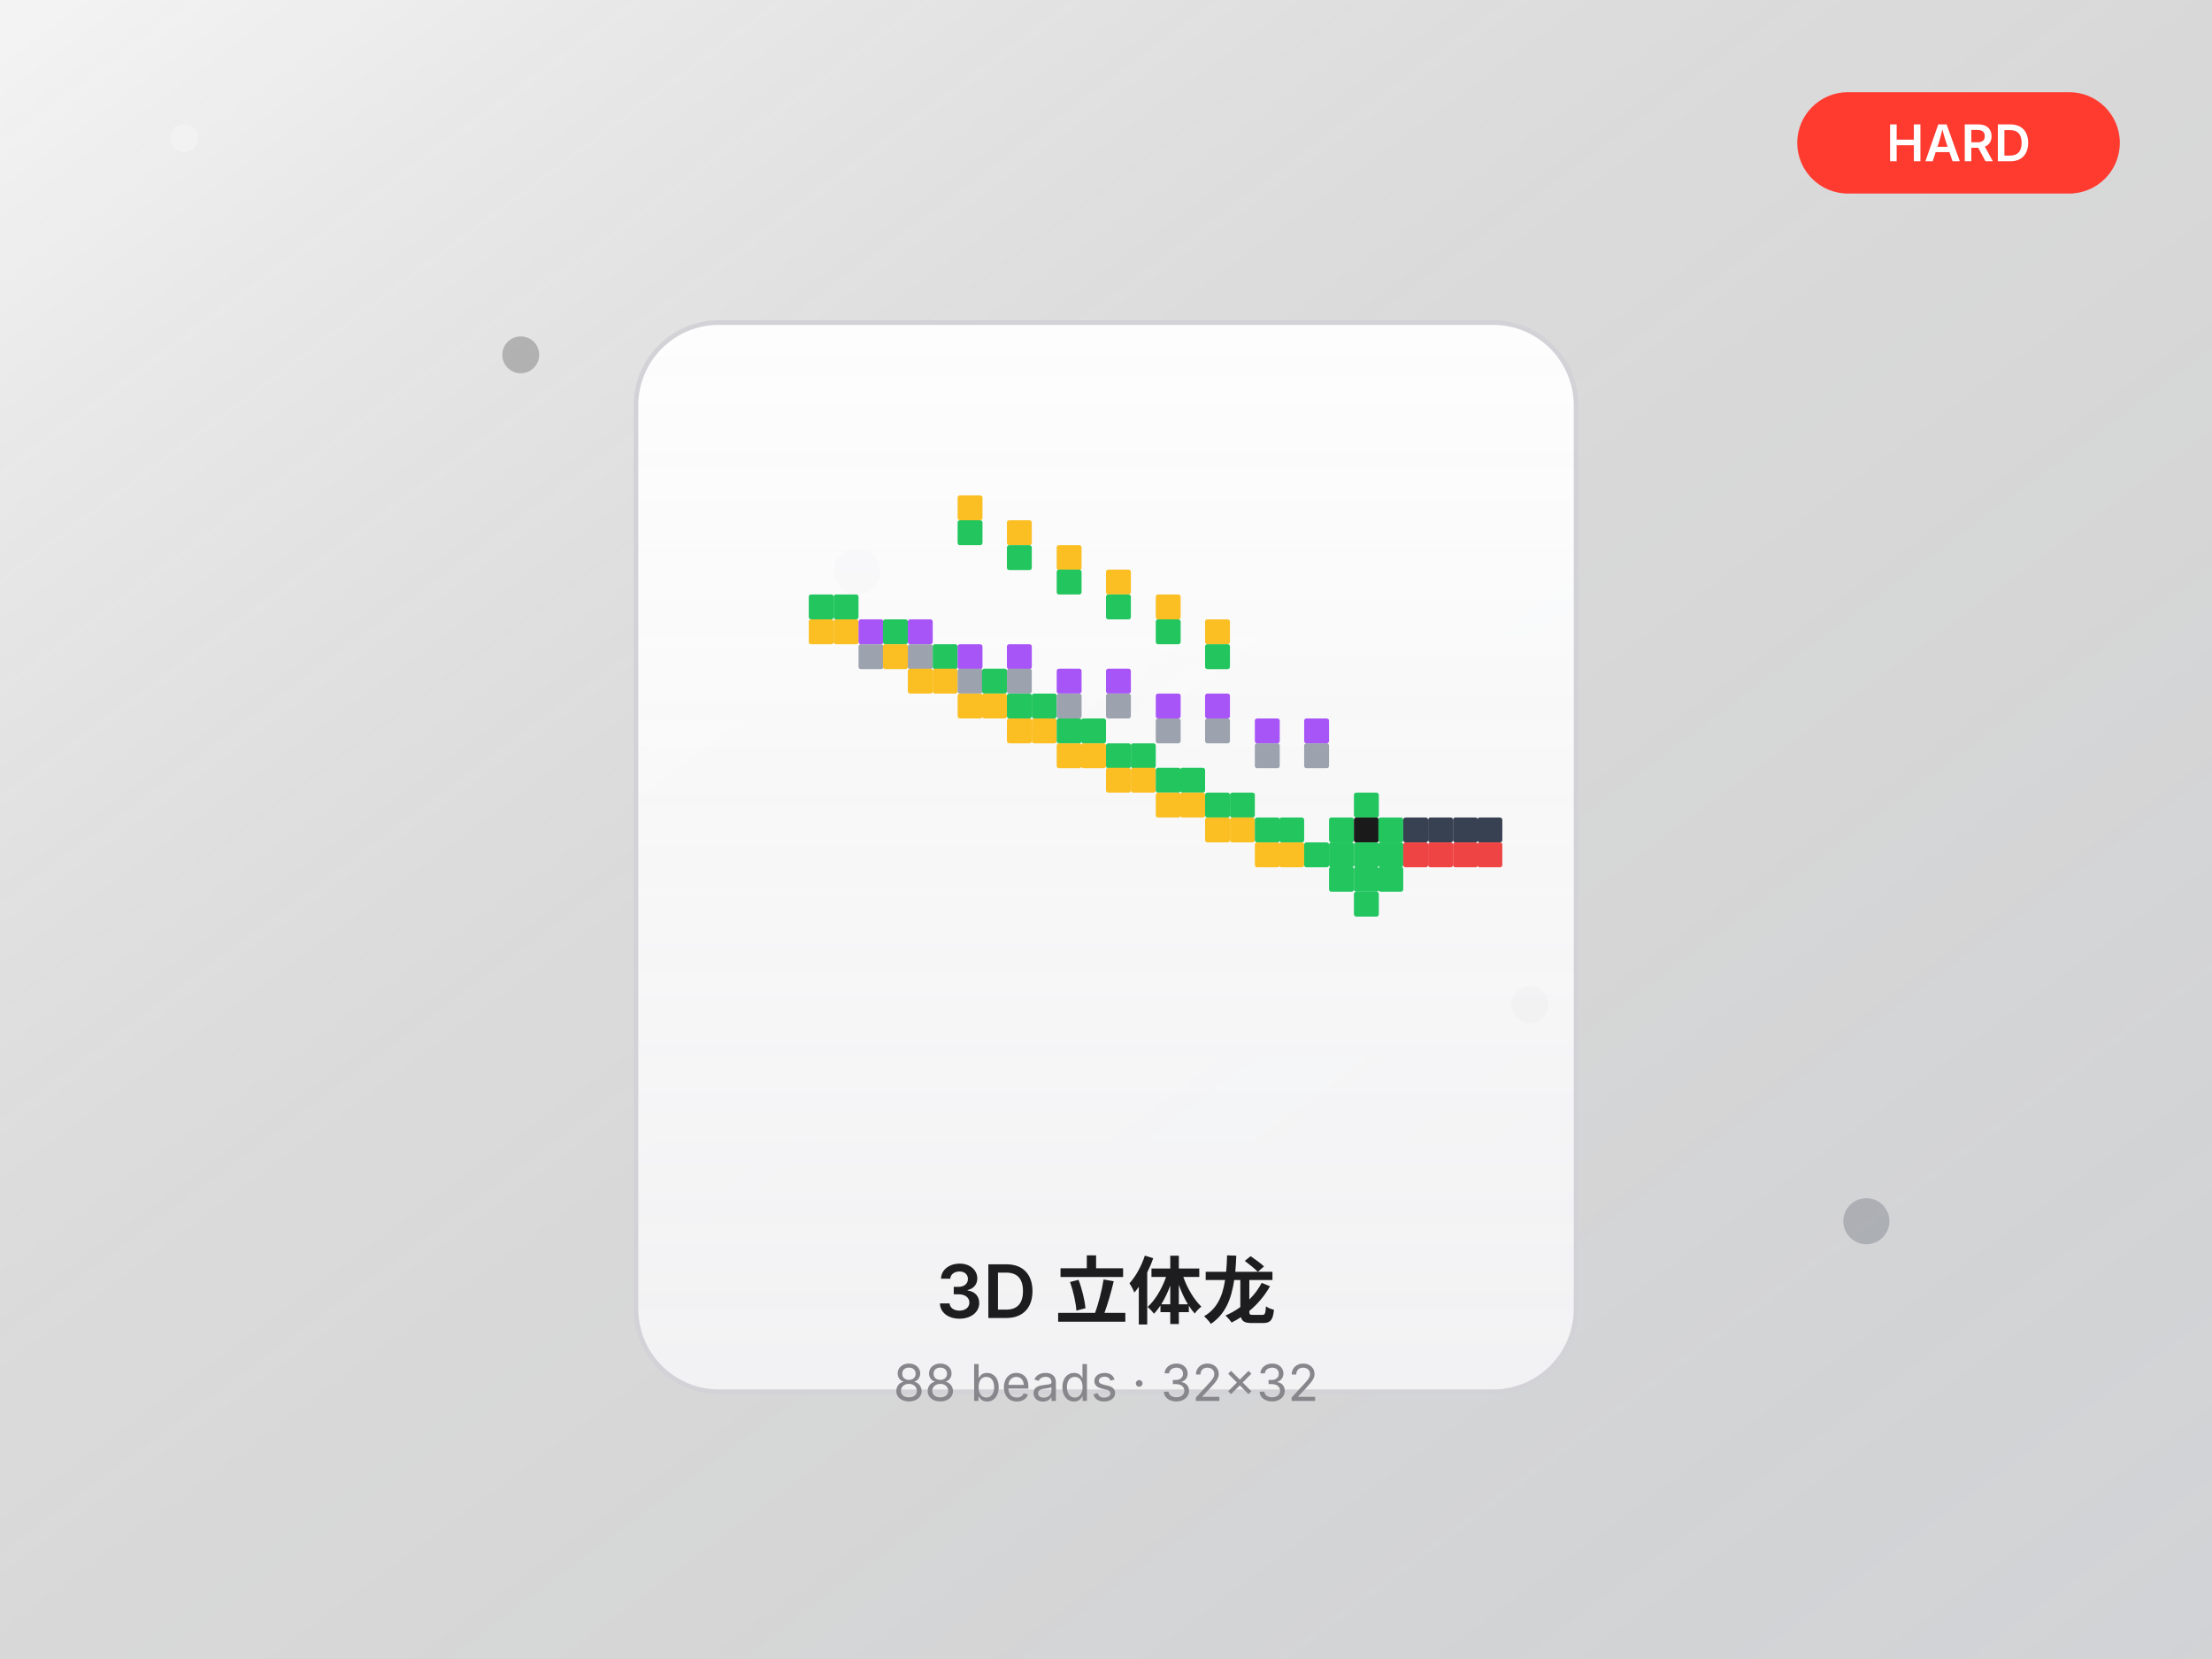
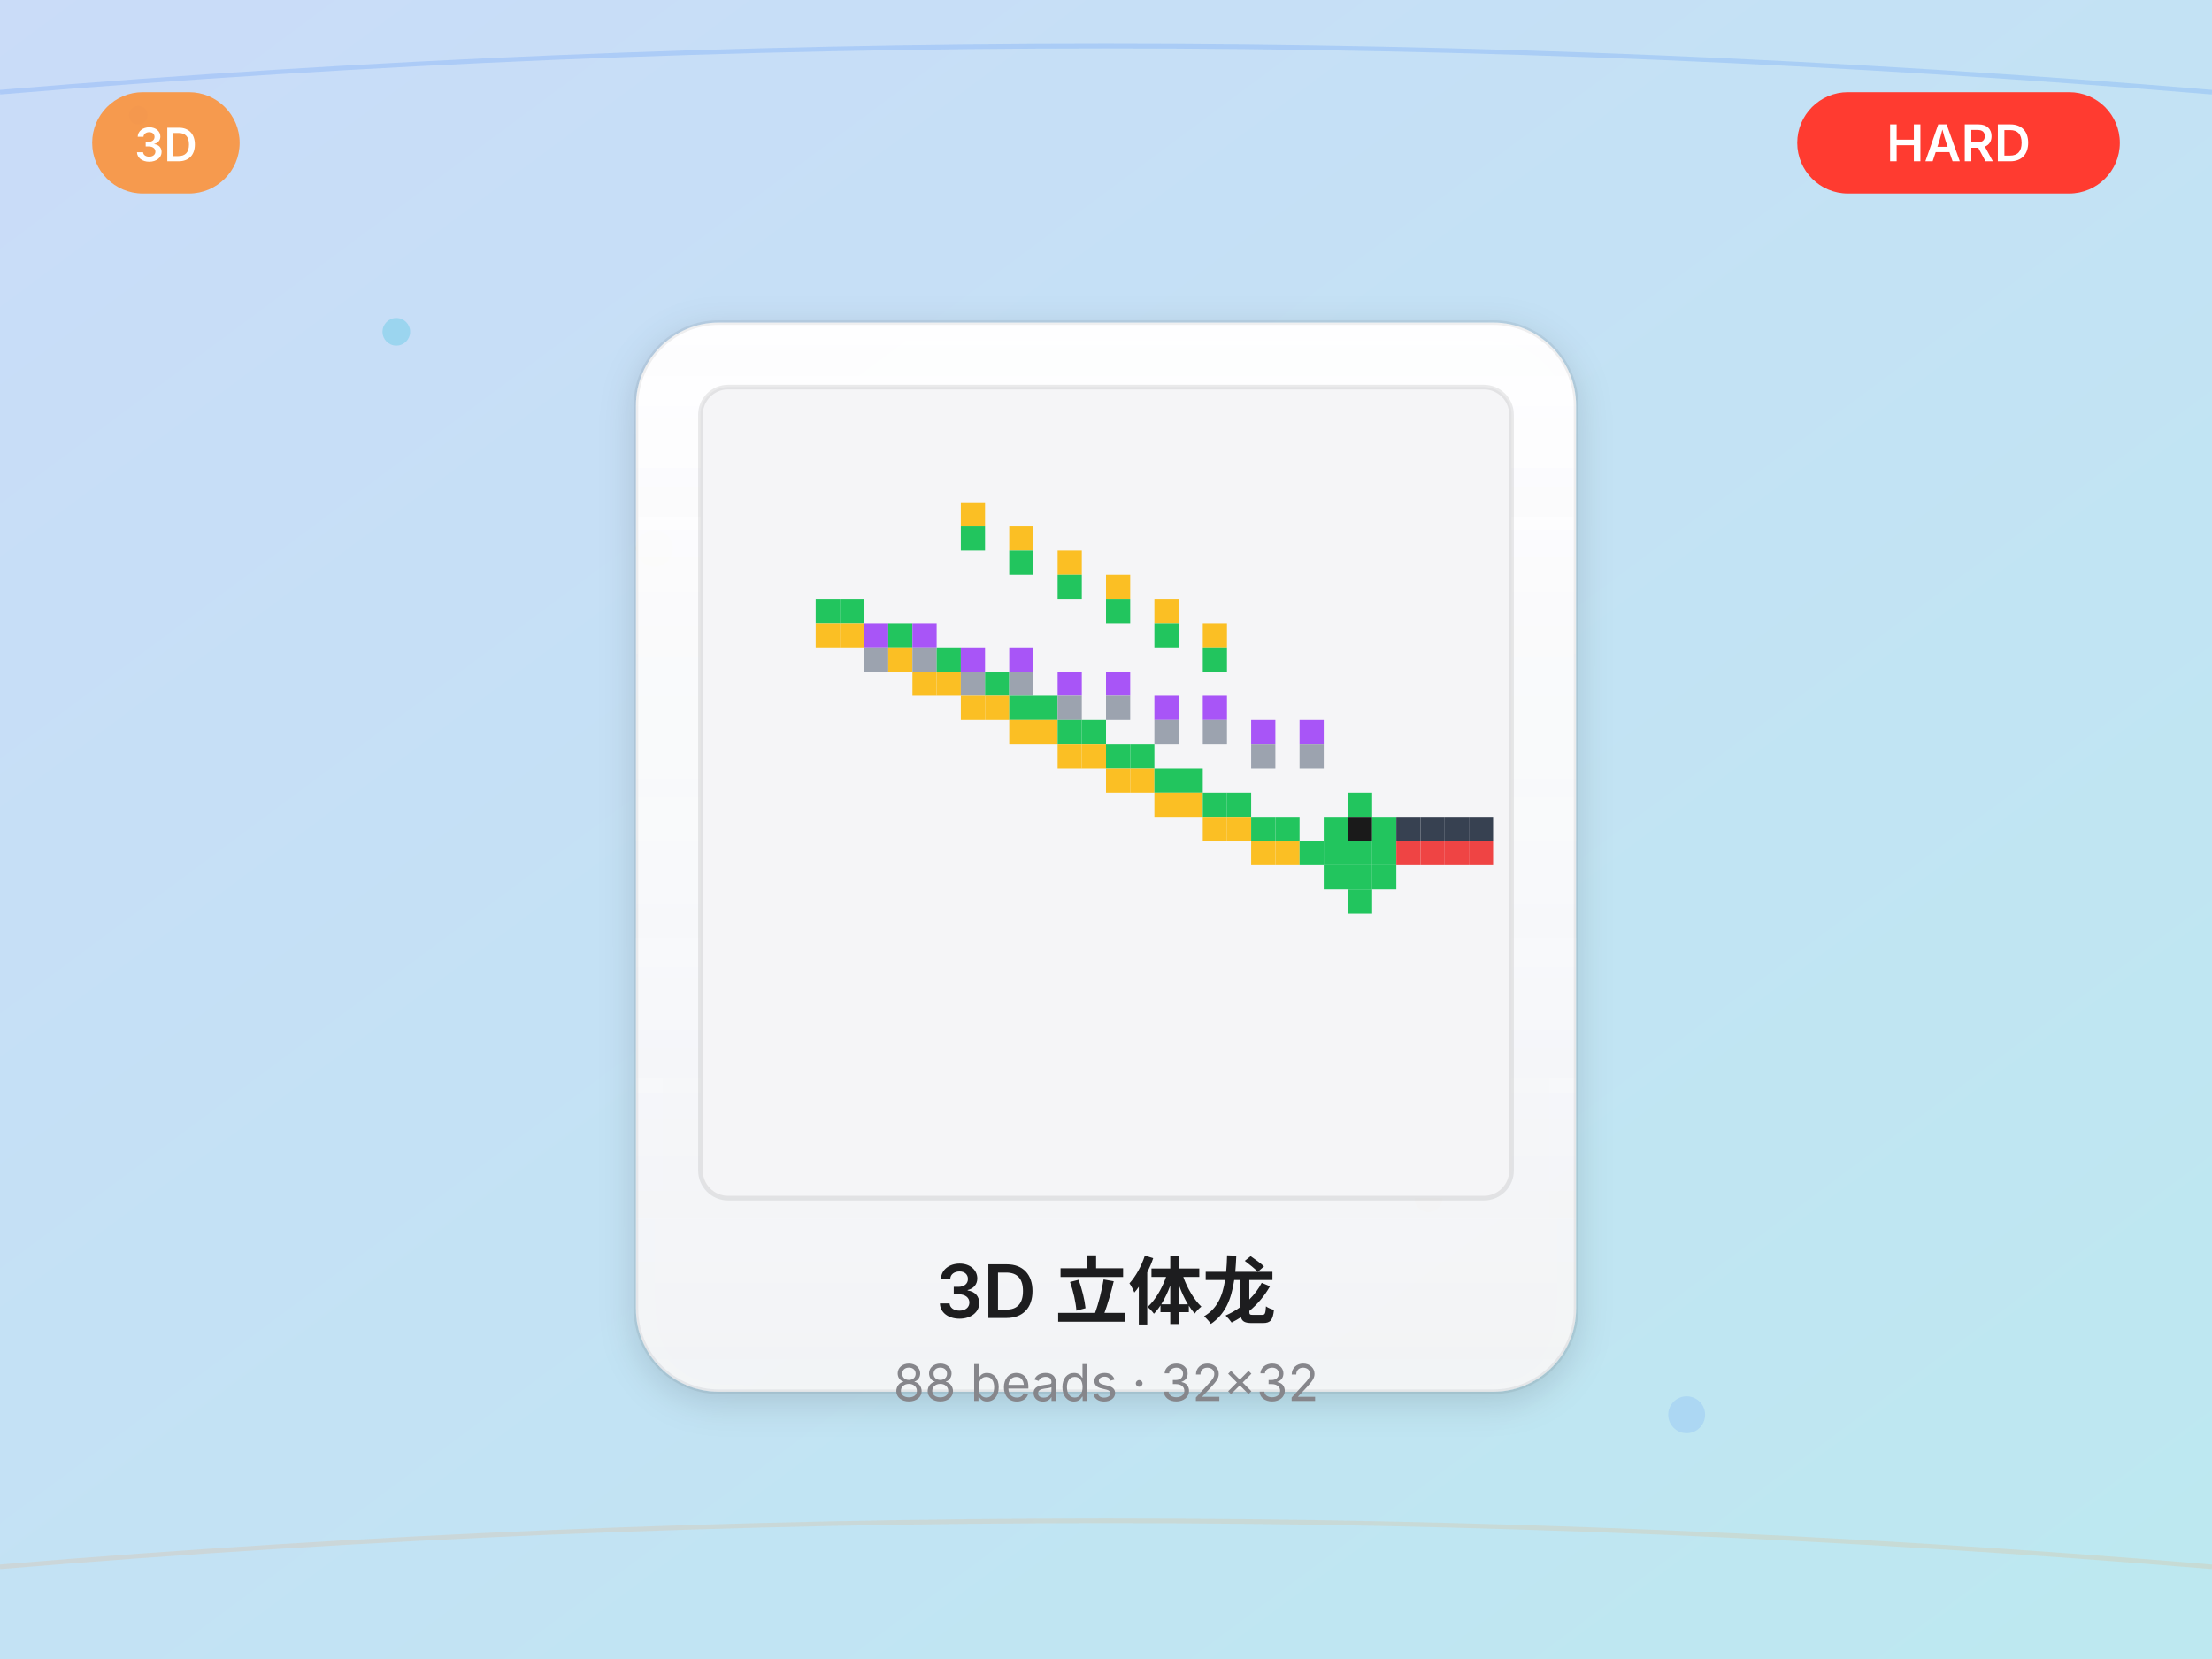
<svg xmlns="http://www.w3.org/2000/svg" viewBox="0 0 480 360" width="480" height="360">
  <defs>
    <linearGradient id="bgpixel3ddragon3d011" x1="0%" y1="0%" x2="100%" y2="100%">
-       <stop offset="0%" stop-color="#FFFFFF" stop-opacity="0.18" />
-       <stop offset="50%" stop-color="#1A1A1A" stop-opacity="0.12" />
-       <stop offset="100%" stop-color="#374151" stop-opacity="0.18" />
+       <stop offset="0%" stop-color="#3B82F6" stop-opacity="0.25" />
+       <stop offset="100%" stop-color="#06B6D4" stop-opacity="0.25" />
    </linearGradient>
    <linearGradient id="cardpixel3ddragon3d011" x1="0%" y1="0%" x2="0%" y2="100%">
-       <stop offset="0%" stop-color="#ffffff" stop-opacity="0.95" />
-       <stop offset="100%" stop-color="#f5f5f7" stop-opacity="0.9" />
+       <stop offset="0%" stop-color="#ffffff" stop-opacity="0.98" />
+       <stop offset="100%" stop-color="#f5f5f7" stop-opacity="0.95" />
    </linearGradient>
+     <linearGradient id="boardpixel3ddragon3d011" x1="0%" y1="0%" x2="0%" y2="100%">
+       <stop offset="0%" stop-color="#1d1d1f" stop-opacity="0.04" />
+       <stop offset="100%" stop-color="#1d1d1f" stop-opacity="0.08" />
+     </linearGradient>
+     <filter id="shadowpixel3ddragon3d011" x="-10%" y="-10%" width="120%" height="120%">
+       <feGaussianBlur in="SourceAlpha" stdDeviation="4" />
+       <feOffset dx="0" dy="2" />
+       <feComponentTransfer>
+         <feFuncA type="linear" slope="0.15" />
+       </feComponentTransfer>
+       <feMerge>
+         <feMergeNode />
+         <feMergeNode in="SourceGraphic" />
+       </feMerge>
+     </filter>
  </defs>
+   <rect width="480" height="360" fill="#fafafa" />
  <rect width="480" height="360" fill="url(#bgpixel3ddragon3d011)" />
-   <rect width="480" height="360" fill="#FFFFFF" opacity="0.04" />
-   <circle cx="40" cy="30" r="3" fill="#FFFFFF" opacity="0.25" />
-   <circle cx="113" cy="77" r="4" fill="#1A1A1A" opacity="0.25" />
-   <circle cx="186" cy="124" r="5" fill="#374151" opacity="0.25" />
-   <circle cx="259" cy="171" r="3" fill="#FFFFFF" opacity="0.25" />
-   <circle cx="332" cy="218" r="4" fill="#1A1A1A" opacity="0.25" />
-   <circle cx="405" cy="265" r="5" fill="#374151" opacity="0.25" />
-   <rect x="138" y="70" width="204" height="232" rx="18" fill="url(#cardpixel3ddragon3d011)" stroke="#d2d2d7" stroke-width="1" />
-   <rect x="207.8" y="107.5" width="5.4" height="5.4" fill="#FBBF24" rx="0.5" />
-   <rect x="207.8" y="112.9" width="5.4" height="5.4" fill="#22C55E" rx="0.5" />
-   <rect x="218.5" y="112.9" width="5.4" height="5.4" fill="#FBBF24" rx="0.5" />
-   <rect x="218.5" y="118.3" width="5.4" height="5.4" fill="#22C55E" rx="0.5" />
-   <rect x="229.3" y="118.3" width="5.4" height="5.4" fill="#FBBF24" rx="0.5" />
-   <rect x="229.3" y="123.6" width="5.4" height="5.4" fill="#22C55E" rx="0.5" />
-   <rect x="240.0" y="123.6" width="5.4" height="5.4" fill="#FBBF24" rx="0.5" />
-   <rect x="175.5" y="129.0" width="5.4" height="5.4" fill="#22C55E" rx="0.5" />
-   <rect x="180.9" y="129.0" width="5.4" height="5.4" fill="#22C55E" rx="0.5" />
-   <rect x="240.0" y="129.0" width="5.4" height="5.4" fill="#22C55E" rx="0.5" />
-   <rect x="250.8" y="129.0" width="5.4" height="5.4" fill="#FBBF24" rx="0.5" />
-   <rect x="175.5" y="134.4" width="5.4" height="5.4" fill="#FBBF24" rx="0.5" />
-   <rect x="180.9" y="134.4" width="5.4" height="5.4" fill="#FBBF24" rx="0.5" />
-   <rect x="186.3" y="134.4" width="5.4" height="5.4" fill="#A855F7" rx="0.5" />
-   <rect x="191.6" y="134.4" width="5.4" height="5.4" fill="#22C55E" rx="0.5" />
-   <rect x="197.0" y="134.4" width="5.4" height="5.4" fill="#A855F7" rx="0.5" />
-   <rect x="250.8" y="134.4" width="5.4" height="5.4" fill="#22C55E" rx="0.5" />
-   <rect x="261.5" y="134.4" width="5.4" height="5.4" fill="#FBBF24" rx="0.5" />
-   <rect x="186.3" y="139.8" width="5.4" height="5.4" fill="#9CA3AF" rx="0.5" />
-   <rect x="191.6" y="139.8" width="5.4" height="5.4" fill="#FBBF24" rx="0.5" />
-   <rect x="197.0" y="139.8" width="5.4" height="5.4" fill="#9CA3AF" rx="0.5" />
-   <rect x="202.4" y="139.8" width="5.4" height="5.4" fill="#22C55E" rx="0.5" />
-   <rect x="207.8" y="139.8" width="5.4" height="5.4" fill="#A855F7" rx="0.5" />
-   <rect x="218.5" y="139.8" width="5.4" height="5.4" fill="#A855F7" rx="0.5" />
-   <rect x="261.5" y="139.8" width="5.4" height="5.4" fill="#22C55E" rx="0.5" />
-   <rect x="197.0" y="145.1" width="5.4" height="5.4" fill="#FBBF24" rx="0.5" />
-   <rect x="202.4" y="145.1" width="5.4" height="5.4" fill="#FBBF24" rx="0.5" />
-   <rect x="207.8" y="145.1" width="5.4" height="5.4" fill="#9CA3AF" rx="0.5" />
-   <rect x="213.1" y="145.1" width="5.4" height="5.4" fill="#22C55E" rx="0.5" />
-   <rect x="218.5" y="145.1" width="5.4" height="5.4" fill="#9CA3AF" rx="0.5" />
-   <rect x="229.3" y="145.1" width="5.4" height="5.4" fill="#A855F7" rx="0.5" />
-   <rect x="240.0" y="145.1" width="5.4" height="5.4" fill="#A855F7" rx="0.5" />
-   <rect x="207.8" y="150.5" width="5.4" height="5.4" fill="#FBBF24" rx="0.5" />
-   <rect x="213.1" y="150.5" width="5.4" height="5.4" fill="#FBBF24" rx="0.5" />
-   <rect x="218.5" y="150.5" width="5.4" height="5.4" fill="#22C55E" rx="0.5" />
-   <rect x="223.9" y="150.5" width="5.4" height="5.4" fill="#22C55E" rx="0.5" />
-   <rect x="229.3" y="150.5" width="5.4" height="5.4" fill="#9CA3AF" rx="0.5" />
-   <rect x="240.0" y="150.5" width="5.4" height="5.4" fill="#9CA3AF" rx="0.5" />
-   <rect x="250.8" y="150.5" width="5.4" height="5.4" fill="#A855F7" rx="0.5" />
-   <rect x="261.5" y="150.5" width="5.4" height="5.4" fill="#A855F7" rx="0.5" />
-   <rect x="218.5" y="155.9" width="5.4" height="5.4" fill="#FBBF24" rx="0.5" />
-   <rect x="223.9" y="155.9" width="5.4" height="5.4" fill="#FBBF24" rx="0.5" />
-   <rect x="229.3" y="155.9" width="5.4" height="5.4" fill="#22C55E" rx="0.5" />
-   <rect x="234.6" y="155.9" width="5.4" height="5.4" fill="#22C55E" rx="0.5" />
-   <rect x="250.8" y="155.9" width="5.4" height="5.4" fill="#9CA3AF" rx="0.5" />
-   <rect x="261.5" y="155.9" width="5.4" height="5.4" fill="#9CA3AF" rx="0.5" />
-   <rect x="272.3" y="155.9" width="5.4" height="5.4" fill="#A855F7" rx="0.5" />
-   <rect x="283.0" y="155.9" width="5.4" height="5.4" fill="#A855F7" rx="0.5" />
-   <rect x="229.3" y="161.3" width="5.4" height="5.4" fill="#FBBF24" rx="0.5" />
-   <rect x="234.6" y="161.3" width="5.4" height="5.4" fill="#FBBF24" rx="0.5" />
-   <rect x="240.0" y="161.3" width="5.4" height="5.4" fill="#22C55E" rx="0.5" />
-   <rect x="245.4" y="161.3" width="5.4" height="5.4" fill="#22C55E" rx="0.5" />
-   <rect x="272.3" y="161.3" width="5.4" height="5.4" fill="#9CA3AF" rx="0.5" />
-   <rect x="283.0" y="161.3" width="5.4" height="5.4" fill="#9CA3AF" rx="0.5" />
-   <rect x="240.0" y="166.6" width="5.4" height="5.4" fill="#FBBF24" rx="0.5" />
-   <rect x="245.4" y="166.6" width="5.4" height="5.4" fill="#FBBF24" rx="0.5" />
-   <rect x="250.8" y="166.6" width="5.4" height="5.4" fill="#22C55E" rx="0.5" />
-   <rect x="256.1" y="166.6" width="5.4" height="5.4" fill="#22C55E" rx="0.5" />
-   <rect x="250.8" y="172.0" width="5.4" height="5.4" fill="#FBBF24" rx="0.5" />
-   <rect x="256.1" y="172.0" width="5.4" height="5.4" fill="#FBBF24" rx="0.5" />
-   <rect x="261.5" y="172.0" width="5.4" height="5.4" fill="#22C55E" rx="0.5" />
-   <rect x="266.9" y="172.0" width="5.4" height="5.4" fill="#22C55E" rx="0.5" />
-   <rect x="293.8" y="172.0" width="5.4" height="5.4" fill="#22C55E" rx="0.5" />
-   <rect x="261.5" y="177.4" width="5.4" height="5.4" fill="#FBBF24" rx="0.5" />
-   <rect x="266.9" y="177.4" width="5.4" height="5.4" fill="#FBBF24" rx="0.5" />
-   <rect x="272.3" y="177.4" width="5.4" height="5.4" fill="#22C55E" rx="0.5" />
-   <rect x="277.6" y="177.4" width="5.4" height="5.4" fill="#22C55E" rx="0.5" />
-   <rect x="288.4" y="177.4" width="5.4" height="5.4" fill="#22C55E" rx="0.5" />
-   <rect x="293.8" y="177.4" width="5.4" height="5.4" fill="#1A1A1A" rx="0.5" />
-   <rect x="299.1" y="177.4" width="5.4" height="5.4" fill="#22C55E" rx="0.5" />
-   <rect x="304.5" y="177.4" width="5.4" height="5.4" fill="#374151" rx="0.5" />
-   <rect x="309.9" y="177.4" width="5.4" height="5.4" fill="#374151" rx="0.5" />
-   <rect x="315.3" y="177.4" width="5.4" height="5.4" fill="#374151" rx="0.5" />
-   <rect x="320.6" y="177.4" width="5.4" height="5.4" fill="#374151" rx="0.5" />
-   <rect x="272.3" y="182.8" width="5.4" height="5.4" fill="#FBBF24" rx="0.5" />
-   <rect x="277.6" y="182.8" width="5.4" height="5.4" fill="#FBBF24" rx="0.5" />
-   <rect x="283.0" y="182.8" width="5.4" height="5.4" fill="#22C55E" rx="0.5" />
-   <rect x="288.4" y="182.8" width="5.4" height="5.4" fill="#22C55E" rx="0.5" />
-   <rect x="293.8" y="182.8" width="5.4" height="5.4" fill="#22C55E" rx="0.5" />
-   <rect x="299.1" y="182.8" width="5.4" height="5.4" fill="#22C55E" rx="0.5" />
-   <rect x="304.5" y="182.8" width="5.4" height="5.4" fill="#EF4444" rx="0.5" />
-   <rect x="309.9" y="182.8" width="5.4" height="5.4" fill="#EF4444" rx="0.5" />
-   <rect x="315.3" y="182.8" width="5.4" height="5.4" fill="#EF4444" rx="0.5" />
-   <rect x="320.6" y="182.8" width="5.4" height="5.4" fill="#EF4444" rx="0.5" />
-   <rect x="288.4" y="188.1" width="5.4" height="5.4" fill="#22C55E" rx="0.5" />
-   <rect x="293.8" y="188.1" width="5.4" height="5.4" fill="#22C55E" rx="0.5" />
-   <rect x="299.1" y="188.1" width="5.4" height="5.4" fill="#22C55E" rx="0.5" />
-   <rect x="293.8" y="193.5" width="5.4" height="5.4" fill="#22C55E" rx="0.5" />
+   <path d="M 0 340 Q 240 320 480 340" stroke="#FB923C" stroke-width="1" fill="none" opacity="0.15" />
+   <path d="M 0 20 Q 240 0 480 20" stroke="#3B82F6" stroke-width="1" fill="none" opacity="0.2" />
+   <circle cx="30" cy="25" r="2" fill="#3B82F6" opacity="0.15" />
+   <circle cx="86" cy="72" r="3" fill="#06B6D4" opacity="0.23" />
+   <circle cx="142" cy="119" r="4" fill="#FB923C" opacity="0.31" />
+   <circle cx="198" cy="166" r="5" fill="#3B82F6" opacity="0.15" />
+   <circle cx="254" cy="213" r="2" fill="#06B6D4" opacity="0.23" />
+   <circle cx="310" cy="260" r="3" fill="#FB923C" opacity="0.31" />
+   <circle cx="366" cy="307" r="4" fill="#3B82F6" opacity="0.15" />
+   <circle cx="422" cy="34" r="5" fill="#06B6D4" opacity="0.23" />
+   <rect x="138" y="70" width="204" height="232" rx="18" fill="url(#cardpixel3ddragon3d011)" stroke="rgba(0,0,0,0.06)" stroke-width="1" filter="url(#shadowpixel3ddragon3d011)" />
+   <rect x="152" y="84" width="176" height="176" rx="6" fill="#f5f5f7" stroke="rgba(0,0,0,0.08)" stroke-width="1" />
+   <rect x="208.50" y="109.00" width="5.25" height="5.25" fill="#FBBF24" />
+   <rect x="208.50" y="114.25" width="5.25" height="5.25" fill="#22C55E" />
+   <rect x="219.00" y="114.25" width="5.25" height="5.25" fill="#FBBF24" />
+   <rect x="219.00" y="119.50" width="5.25" height="5.25" fill="#22C55E" />
+   <rect x="229.50" y="119.50" width="5.25" height="5.25" fill="#FBBF24" />
+   <rect x="229.50" y="124.75" width="5.25" height="5.25" fill="#22C55E" />
+   <rect x="240.00" y="124.75" width="5.25" height="5.25" fill="#FBBF24" />
+   <rect x="177.00" y="130.00" width="5.25" height="5.25" fill="#22C55E" />
+   <rect x="182.25" y="130.00" width="5.25" height="5.25" fill="#22C55E" />
+   <rect x="240.00" y="130.00" width="5.25" height="5.25" fill="#22C55E" />
+   <rect x="250.50" y="130.00" width="5.25" height="5.25" fill="#FBBF24" />
+   <rect x="177.00" y="135.25" width="5.25" height="5.25" fill="#FBBF24" />
+   <rect x="182.25" y="135.25" width="5.25" height="5.25" fill="#FBBF24" />
+   <rect x="187.50" y="135.25" width="5.25" height="5.25" fill="#A855F7" />
+   <rect x="192.75" y="135.25" width="5.25" height="5.25" fill="#22C55E" />
+   <rect x="198.00" y="135.25" width="5.25" height="5.25" fill="#A855F7" />
+   <rect x="250.50" y="135.25" width="5.25" height="5.25" fill="#22C55E" />
+   <rect x="261.00" y="135.25" width="5.25" height="5.25" fill="#FBBF24" />
+   <rect x="187.50" y="140.50" width="5.25" height="5.25" fill="#9CA3AF" />
+   <rect x="192.75" y="140.50" width="5.25" height="5.25" fill="#FBBF24" />
+   <rect x="198.00" y="140.50" width="5.25" height="5.25" fill="#9CA3AF" />
+   <rect x="203.25" y="140.50" width="5.25" height="5.25" fill="#22C55E" />
+   <rect x="208.50" y="140.50" width="5.25" height="5.25" fill="#A855F7" />
+   <rect x="219.00" y="140.50" width="5.25" height="5.25" fill="#A855F7" />
+   <rect x="261.00" y="140.50" width="5.25" height="5.25" fill="#22C55E" />
+   <rect x="198.00" y="145.75" width="5.25" height="5.25" fill="#FBBF24" />
+   <rect x="203.25" y="145.75" width="5.25" height="5.25" fill="#FBBF24" />
+   <rect x="208.50" y="145.75" width="5.25" height="5.25" fill="#9CA3AF" />
+   <rect x="213.75" y="145.75" width="5.25" height="5.25" fill="#22C55E" />
+   <rect x="219.00" y="145.75" width="5.25" height="5.25" fill="#9CA3AF" />
+   <rect x="229.50" y="145.75" width="5.25" height="5.25" fill="#A855F7" />
+   <rect x="240.00" y="145.75" width="5.25" height="5.25" fill="#A855F7" />
+   <rect x="208.50" y="151.00" width="5.25" height="5.25" fill="#FBBF24" />
+   <rect x="213.75" y="151.00" width="5.25" height="5.25" fill="#FBBF24" />
+   <rect x="219.00" y="151.00" width="5.25" height="5.25" fill="#22C55E" />
+   <rect x="224.25" y="151.00" width="5.25" height="5.25" fill="#22C55E" />
+   <rect x="229.50" y="151.00" width="5.25" height="5.25" fill="#9CA3AF" />
+   <rect x="240.00" y="151.00" width="5.25" height="5.25" fill="#9CA3AF" />
+   <rect x="250.50" y="151.00" width="5.25" height="5.25" fill="#A855F7" />
+   <rect x="261.00" y="151.00" width="5.25" height="5.25" fill="#A855F7" />
+   <rect x="219.00" y="156.25" width="5.25" height="5.25" fill="#FBBF24" />
+   <rect x="224.25" y="156.25" width="5.25" height="5.25" fill="#FBBF24" />
+   <rect x="229.50" y="156.25" width="5.25" height="5.25" fill="#22C55E" />
+   <rect x="234.75" y="156.25" width="5.25" height="5.25" fill="#22C55E" />
+   <rect x="250.50" y="156.25" width="5.25" height="5.25" fill="#9CA3AF" />
+   <rect x="261.00" y="156.25" width="5.25" height="5.25" fill="#9CA3AF" />
+   <rect x="271.50" y="156.25" width="5.25" height="5.25" fill="#A855F7" />
+   <rect x="282.00" y="156.25" width="5.25" height="5.25" fill="#A855F7" />
+   <rect x="229.50" y="161.50" width="5.25" height="5.25" fill="#FBBF24" />
+   <rect x="234.75" y="161.50" width="5.25" height="5.25" fill="#FBBF24" />
+   <rect x="240.00" y="161.50" width="5.25" height="5.25" fill="#22C55E" />
+   <rect x="245.25" y="161.50" width="5.25" height="5.25" fill="#22C55E" />
+   <rect x="271.50" y="161.50" width="5.25" height="5.25" fill="#9CA3AF" />
+   <rect x="282.00" y="161.50" width="5.25" height="5.25" fill="#9CA3AF" />
+   <rect x="240.00" y="166.75" width="5.25" height="5.25" fill="#FBBF24" />
+   <rect x="245.25" y="166.75" width="5.25" height="5.25" fill="#FBBF24" />
+   <rect x="250.50" y="166.75" width="5.25" height="5.25" fill="#22C55E" />
+   <rect x="255.75" y="166.75" width="5.25" height="5.25" fill="#22C55E" />
+   <rect x="250.50" y="172.00" width="5.25" height="5.25" fill="#FBBF24" />
+   <rect x="255.75" y="172.00" width="5.25" height="5.25" fill="#FBBF24" />
+   <rect x="261.00" y="172.00" width="5.25" height="5.25" fill="#22C55E" />
+   <rect x="266.25" y="172.00" width="5.25" height="5.25" fill="#22C55E" />
+   <rect x="292.50" y="172.00" width="5.25" height="5.25" fill="#22C55E" />
+   <rect x="261.00" y="177.25" width="5.25" height="5.25" fill="#FBBF24" />
+   <rect x="266.25" y="177.25" width="5.25" height="5.25" fill="#FBBF24" />
+   <rect x="271.50" y="177.25" width="5.25" height="5.25" fill="#22C55E" />
+   <rect x="276.75" y="177.25" width="5.25" height="5.25" fill="#22C55E" />
+   <rect x="287.25" y="177.25" width="5.25" height="5.25" fill="#22C55E" />
+   <rect x="292.50" y="177.25" width="5.25" height="5.25" fill="#1A1A1A" />
+   <rect x="297.75" y="177.25" width="5.25" height="5.25" fill="#22C55E" />
+   <rect x="303.00" y="177.25" width="5.25" height="5.25" fill="#374151" />
+   <rect x="308.25" y="177.25" width="5.25" height="5.25" fill="#374151" />
+   <rect x="313.50" y="177.25" width="5.25" height="5.25" fill="#374151" />
+   <rect x="318.75" y="177.25" width="5.25" height="5.25" fill="#374151" />
+   <rect x="271.50" y="182.50" width="5.25" height="5.25" fill="#FBBF24" />
+   <rect x="276.75" y="182.50" width="5.25" height="5.25" fill="#FBBF24" />
+   <rect x="282.00" y="182.50" width="5.25" height="5.25" fill="#22C55E" />
+   <rect x="287.25" y="182.50" width="5.25" height="5.25" fill="#22C55E" />
+   <rect x="292.50" y="182.50" width="5.25" height="5.25" fill="#22C55E" />
+   <rect x="297.75" y="182.50" width="5.25" height="5.25" fill="#22C55E" />
+   <rect x="303.00" y="182.50" width="5.25" height="5.25" fill="#EF4444" />
+   <rect x="308.25" y="182.50" width="5.25" height="5.25" fill="#EF4444" />
+   <rect x="313.50" y="182.50" width="5.25" height="5.25" fill="#EF4444" />
+   <rect x="318.75" y="182.50" width="5.25" height="5.25" fill="#EF4444" />
+   <rect x="287.25" y="187.75" width="5.25" height="5.25" fill="#22C55E" />
+   <rect x="292.50" y="187.75" width="5.25" height="5.25" fill="#22C55E" />
+   <rect x="297.75" y="187.75" width="5.25" height="5.25" fill="#22C55E" />
+   <rect x="292.50" y="193.00" width="5.25" height="5.25" fill="#22C55E" />
  <rect x="390" y="20" width="70" height="22" rx="11" fill="#ff3b30" />
  <text x="425" y="35" font-family="-apple-system, sans-serif" font-size="11" font-weight="600" fill="#ffffff" text-anchor="middle">HARD</text>
+   <rect x="20" y="20" width="32" height="22" rx="11" fill="#FB923C" opacity="0.9" />
+   <text x="36" y="35" font-family="-apple-system, sans-serif" font-size="10" font-weight="600" fill="#ffffff" text-anchor="middle">3D</text>
  <text x="240" y="286" font-family="-apple-system, 'PingFang SC', sans-serif" font-size="16" font-weight="600" fill="#1d1d1f" text-anchor="middle">3D 立体龙</text>
  <text x="240" y="304" font-family="-apple-system, sans-serif" font-size="11" font-weight="400" fill="#86868b" text-anchor="middle">88 beads · 32×32</text>
</svg>
